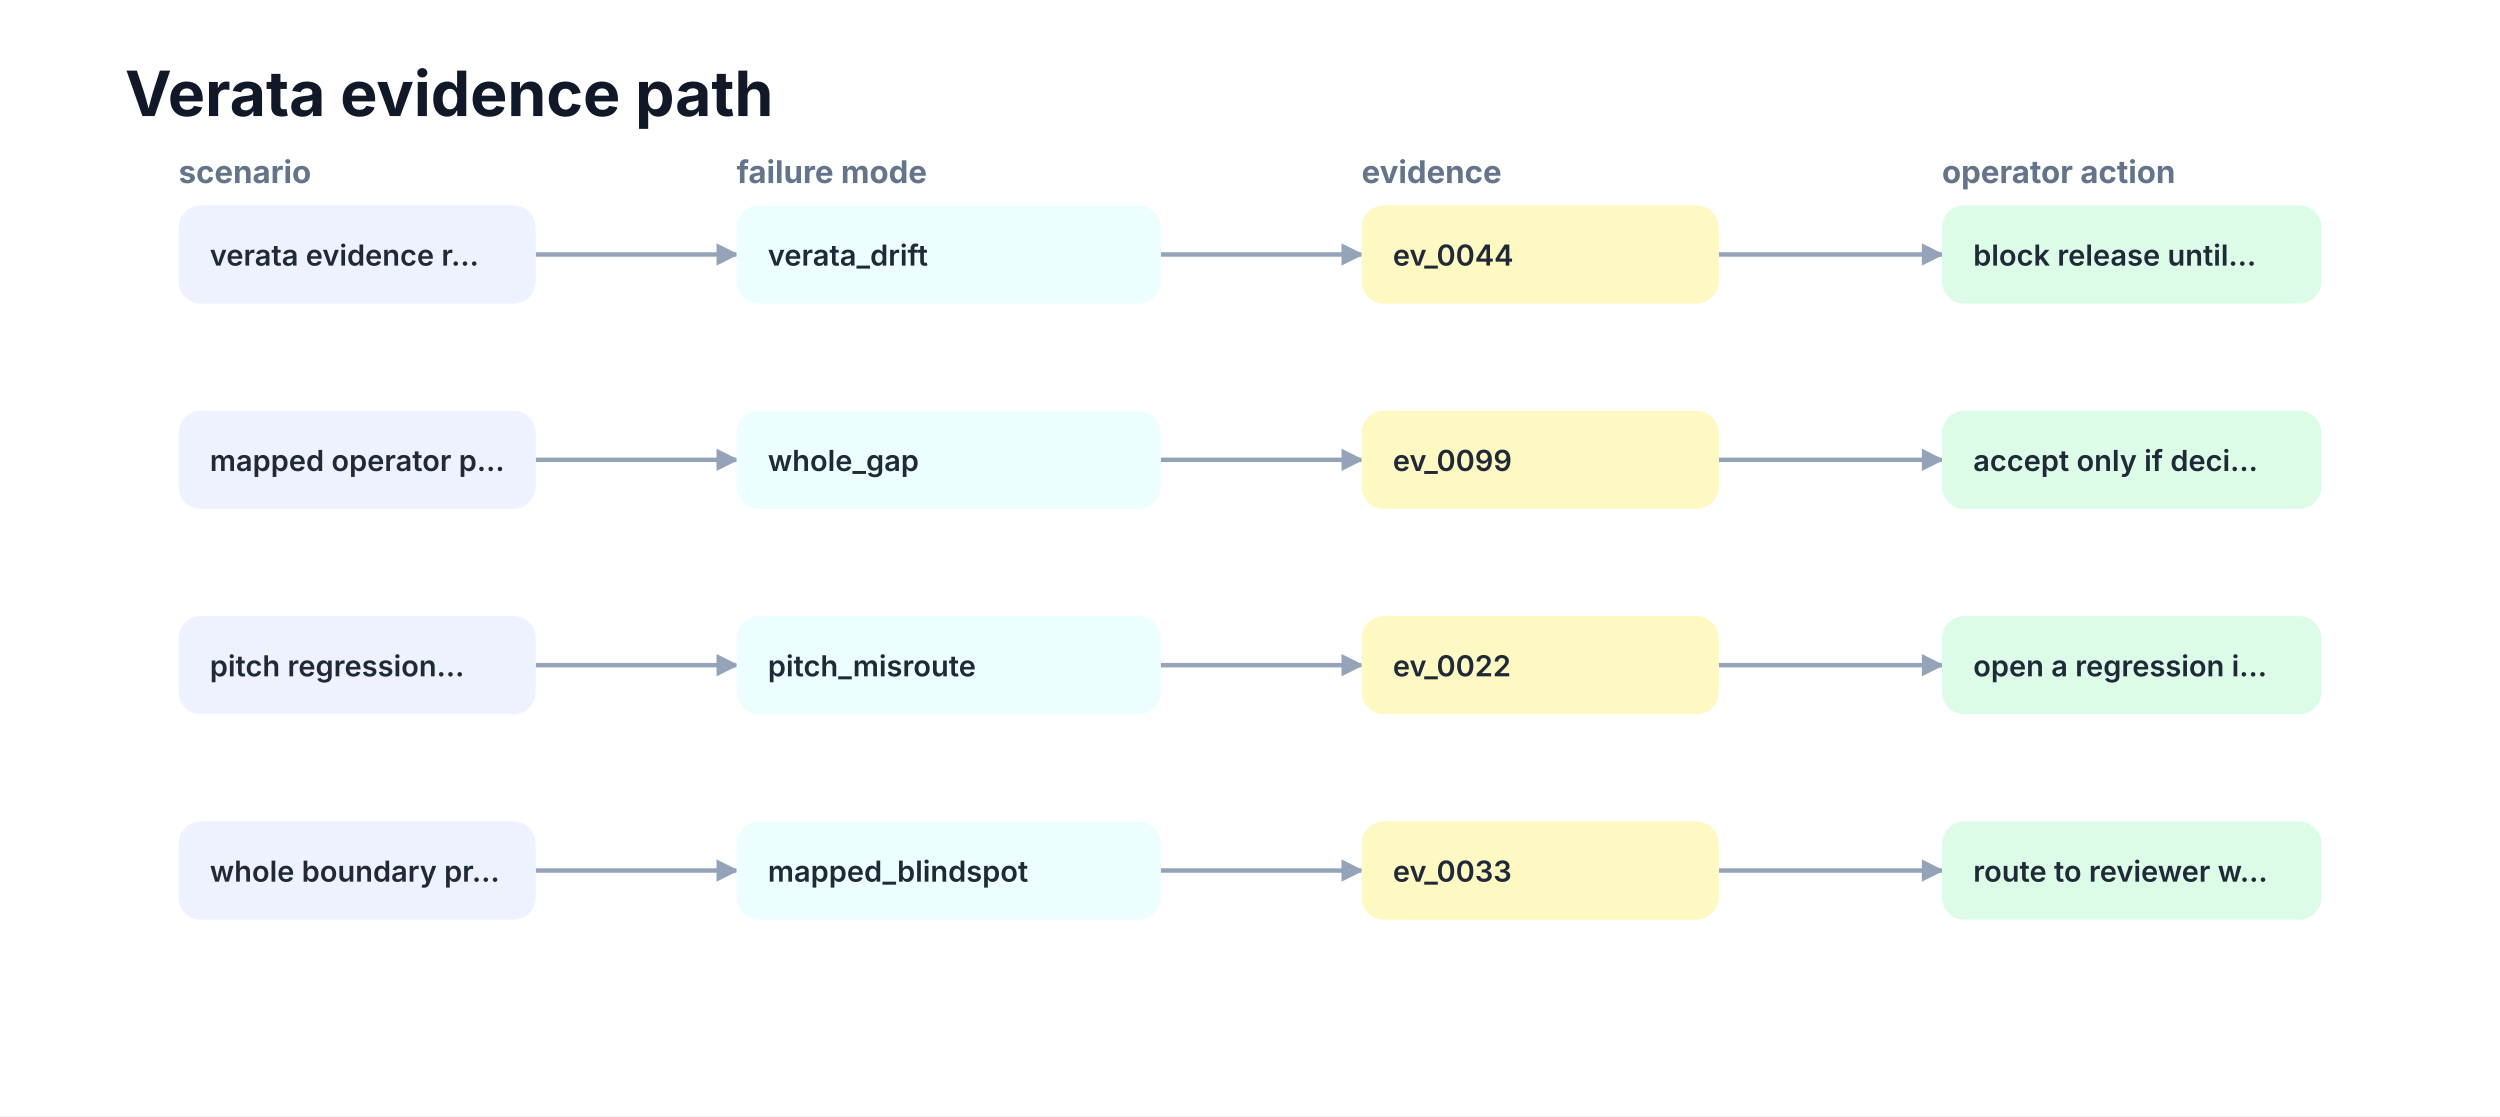
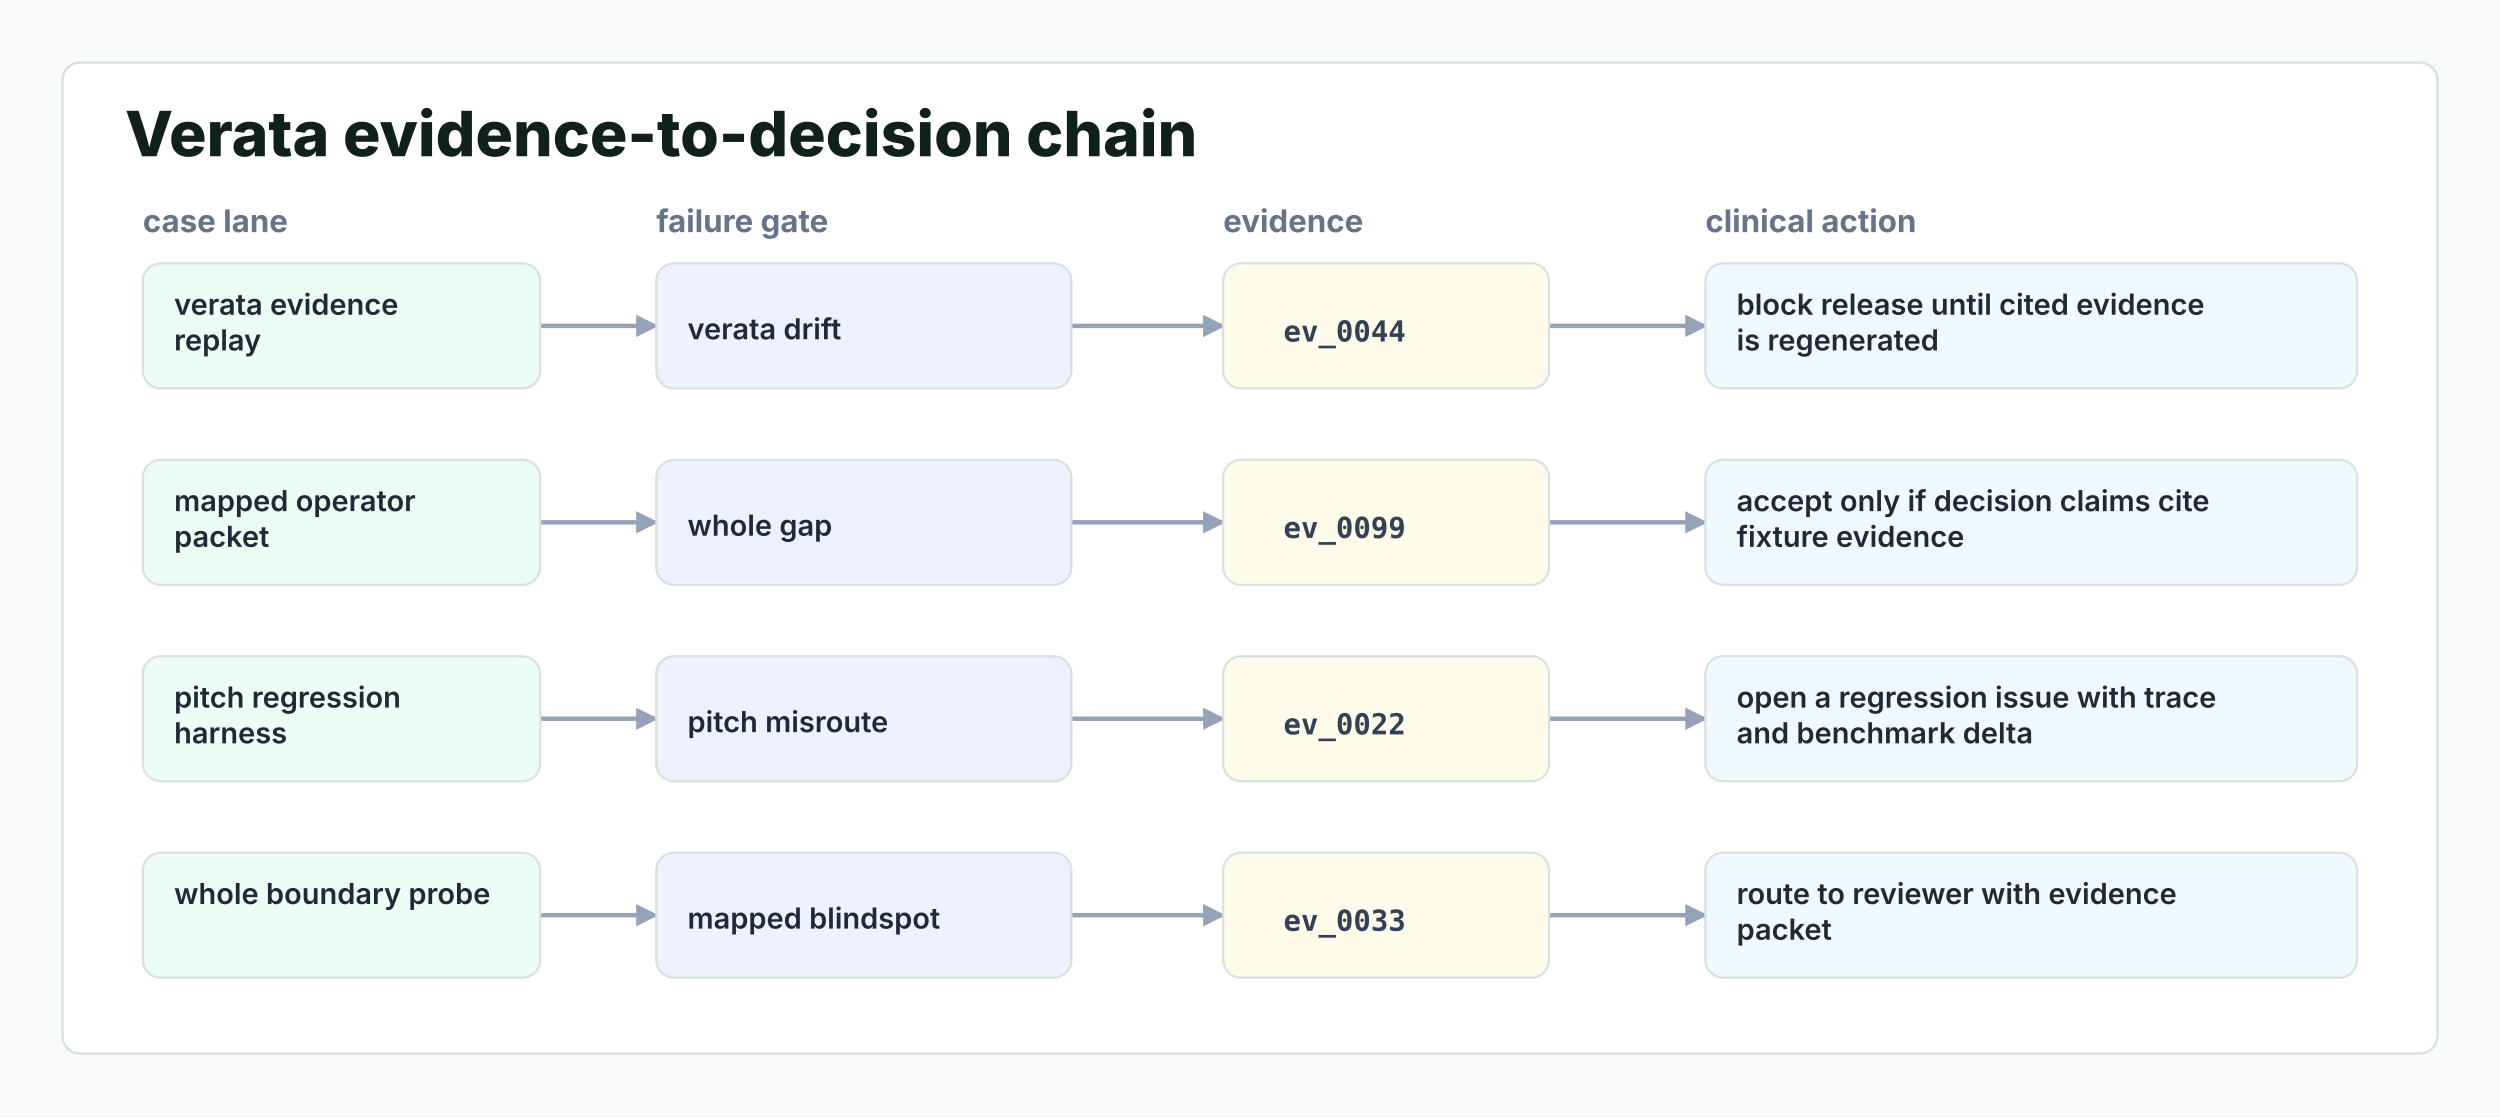
<svg xmlns="http://www.w3.org/2000/svg" width="1120" height="500" viewBox="0 0 1120 500" role="img" aria-label="Verata evidence map">
  <defs>
    <style>
-       .title { font: 750 28px -apple-system, BlinkMacSystemFont, "Segoe UI", sans-serif; fill:#111827; }
-       .node { font: 600 13px -apple-system, BlinkMacSystemFont, "Segoe UI", sans-serif; fill:#1f2937; }
-       .head { font: 700 14px -apple-system, BlinkMacSystemFont, "Segoe UI", sans-serif; fill:#64748b; }
+       .bg { fill:#f7faf9; }
+       .panel { fill:#ffffff; stroke:#d7e2df; stroke-width:1.1; }
+       .title { font:760 28px -apple-system,BlinkMacSystemFont,"Segoe UI",sans-serif; fill:#10201c; }
+       .node { font:620 13px -apple-system,BlinkMacSystemFont,"Segoe UI",sans-serif; fill:#1f2937; }
+       .head { font:700 14px -apple-system,BlinkMacSystemFont,"Segoe UI",sans-serif; fill:#64748b; }
+       .mono { font:720 13px ui-monospace,SFMono-Regular,Menlo,monospace; fill:#334155; }
      .edge { stroke:#94a3b8; stroke-width:2; fill:none; marker-end:url(#arrow); }
+       .lane { fill:#ecfdf5; stroke:#d7e2df; }
+       .failure { fill:#eef2ff; stroke:#d7e2df; }
+       .evidencebox { fill:#fffbeb; stroke:#d7e2df; }
+       .actionbox { fill:#f0f9ff; stroke:#d7e2df; }
    </style>
    <marker id="arrow" viewBox="0 0 10 10" refX="9" refY="5" markerWidth="5" markerHeight="5" orient="auto-start-reverse">
      <path d="M 0 0 L 10 5 L 0 10 z" fill="#94a3b8" />
    </marker>
  </defs>
-   <rect width="1120" height="500" fill="#ffffff" />
-   <text x="56" y="52" class="title">Verata evidence path</text>
-   <text x="80" y="82" class="head">scenario</text>
-   <text x="330" y="82" class="head">failure mode</text>
-   <text x="610" y="82" class="head">evidence</text>
-   <text x="870" y="82" class="head">operator action</text>
-   <path d="M240 114 L330 114" class="edge" />
-   <path d="M520 114 L610 114" class="edge" />
-   <path d="M770 114 L870 114" class="edge" />
-   <path d="M240 206 L330 206" class="edge" />
-   <path d="M520 206 L610 206" class="edge" />
-   <path d="M770 206 L870 206" class="edge" />
-   <path d="M240 298 L330 298" class="edge" />
-   <path d="M520 298 L610 298" class="edge" />
-   <path d="M770 298 L870 298" class="edge" />
-   <path d="M240 390 L330 390" class="edge" />
-   <path d="M520 390 L610 390" class="edge" />
-   <path d="M770 390 L870 390" class="edge" />
-   <rect x="80" y="92" width="160" height="44" rx="10" fill="#eef2ff" />
-   <text x="94" y="119" class="node">verata evidence r...</text>
-   <rect x="330" y="92" width="190" height="44" rx="10" fill="#ecfeff" />
-   <text x="344" y="119" class="node">verata_drift</text>
-   <rect x="610" y="92" width="160" height="44" rx="10" fill="#fef9c3" />
-   <text x="624" y="119" class="node">ev_0044</text>
-   <rect x="870" y="92" width="170" height="44" rx="10" fill="#dcfce7" />
-   <text x="884" y="119" class="node">block release until...</text>
-   <rect x="80" y="184" width="160" height="44" rx="10" fill="#eef2ff" />
-   <text x="94" y="211" class="node">mapped operator p...</text>
-   <rect x="330" y="184" width="190" height="44" rx="10" fill="#ecfeff" />
-   <text x="344" y="211" class="node">whole_gap</text>
-   <rect x="610" y="184" width="160" height="44" rx="10" fill="#fef9c3" />
-   <text x="624" y="211" class="node">ev_0099</text>
-   <rect x="870" y="184" width="170" height="44" rx="10" fill="#dcfce7" />
-   <text x="884" y="211" class="node">accept only if deci...</text>
-   <rect x="80" y="276" width="160" height="44" rx="10" fill="#eef2ff" />
-   <text x="94" y="303" class="node">pitch regression...</text>
-   <rect x="330" y="276" width="190" height="44" rx="10" fill="#ecfeff" />
-   <text x="344" y="303" class="node">pitch_misroute</text>
-   <rect x="610" y="276" width="160" height="44" rx="10" fill="#fef9c3" />
-   <text x="624" y="303" class="node">ev_0022</text>
-   <rect x="870" y="276" width="170" height="44" rx="10" fill="#dcfce7" />
-   <text x="884" y="303" class="node">open a regression i...</text>
-   <rect x="80" y="368" width="160" height="44" rx="10" fill="#eef2ff" />
-   <text x="94" y="395" class="node">whole boundary pr...</text>
-   <rect x="330" y="368" width="190" height="44" rx="10" fill="#ecfeff" />
-   <text x="344" y="395" class="node">mapped_blindspot</text>
-   <rect x="610" y="368" width="160" height="44" rx="10" fill="#fef9c3" />
-   <text x="624" y="395" class="node">ev_0033</text>
-   <rect x="870" y="368" width="170" height="44" rx="10" fill="#dcfce7" />
-   <text x="884" y="395" class="node">route to reviewer w...</text>
+   <rect class="bg" width="1120" height="500" />
+   <rect class="panel" x="28" y="28" width="1064" height="444" rx="8" />
+   <text x="56" y="70" class="title">Verata evidence-to-decision chain</text>
+   <text x="64" y="104" class="head">case lane</text>
+   <text x="294" y="104" class="head">failure gate</text>
+   <text x="548" y="104" class="head">evidence</text>
+   <text x="764" y="104" class="head">clinical action</text>
+   <path d="M242 146 L294 146" class="edge" />
+   <path d="M480 146 L548 146" class="edge" />
+   <path d="M694 146 L764 146" class="edge" />
+   <path d="M242 234 L294 234" class="edge" />
+   <path d="M480 234 L548 234" class="edge" />
+   <path d="M694 234 L764 234" class="edge" />
+   <path d="M242 322 L294 322" class="edge" />
+   <path d="M480 322 L548 322" class="edge" />
+   <path d="M694 322 L764 322" class="edge" />
+   <path d="M242 410 L294 410" class="edge" />
+   <path d="M480 410 L548 410" class="edge" />
+   <path d="M694 410 L764 410" class="edge" />
+   <rect class="lane" x="64" y="118" width="178" height="56" rx="8" />
+   <text class="node" x="78" y="141">
+     <tspan x="78" dy="0">verata evidence</tspan>
+     <tspan x="78" dy="16">replay</tspan>
+   </text>
+   <rect class="failure" x="294" y="118" width="186" height="56" rx="8" />
+   <text x="308" y="152" class="node">verata drift</text>
+   <rect class="evidencebox" x="548" y="118" width="146" height="56" rx="8" />
+   <text x="575" y="153" class="mono">ev_0044</text>
+   <rect class="actionbox" x="764" y="118" width="292" height="56" rx="8" />
+   <text class="node" x="778" y="141">
+     <tspan x="778" dy="0">block release until cited evidence</tspan>
+     <tspan x="778" dy="16">is regenerated</tspan>
+   </text>
+   <rect class="lane" x="64" y="206" width="178" height="56" rx="8" />
+   <text class="node" x="78" y="229">
+     <tspan x="78" dy="0">mapped operator</tspan>
+     <tspan x="78" dy="16">packet</tspan>
+   </text>
+   <rect class="failure" x="294" y="206" width="186" height="56" rx="8" />
+   <text x="308" y="240" class="node">whole gap</text>
+   <rect class="evidencebox" x="548" y="206" width="146" height="56" rx="8" />
+   <text x="575" y="241" class="mono">ev_0099</text>
+   <rect class="actionbox" x="764" y="206" width="292" height="56" rx="8" />
+   <text class="node" x="778" y="229">
+     <tspan x="778" dy="0">accept only if decision claims cite</tspan>
+     <tspan x="778" dy="16">fixture evidence</tspan>
+   </text>
+   <rect class="lane" x="64" y="294" width="178" height="56" rx="8" />
+   <text class="node" x="78" y="317">
+     <tspan x="78" dy="0">pitch regression</tspan>
+     <tspan x="78" dy="16">harness</tspan>
+   </text>
+   <rect class="failure" x="294" y="294" width="186" height="56" rx="8" />
+   <text x="308" y="328" class="node">pitch misroute</text>
+   <rect class="evidencebox" x="548" y="294" width="146" height="56" rx="8" />
+   <text x="575" y="329" class="mono">ev_0022</text>
+   <rect class="actionbox" x="764" y="294" width="292" height="56" rx="8" />
+   <text class="node" x="778" y="317">
+     <tspan x="778" dy="0">open a regression issue with trace</tspan>
+     <tspan x="778" dy="16">and benchmark delta</tspan>
+   </text>
+   <rect class="lane" x="64" y="382" width="178" height="56" rx="8" />
+   <text class="node" x="78" y="405">
+     <tspan x="78" dy="0">whole boundary probe</tspan>
+   </text>
+   <rect class="failure" x="294" y="382" width="186" height="56" rx="8" />
+   <text x="308" y="416" class="node">mapped blindspot</text>
+   <rect class="evidencebox" x="548" y="382" width="146" height="56" rx="8" />
+   <text x="575" y="417" class="mono">ev_0033</text>
+   <rect class="actionbox" x="764" y="382" width="292" height="56" rx="8" />
+   <text class="node" x="778" y="405">
+     <tspan x="778" dy="0">route to reviewer with evidence</tspan>
+     <tspan x="778" dy="16">packet</tspan>
+   </text>
</svg>
